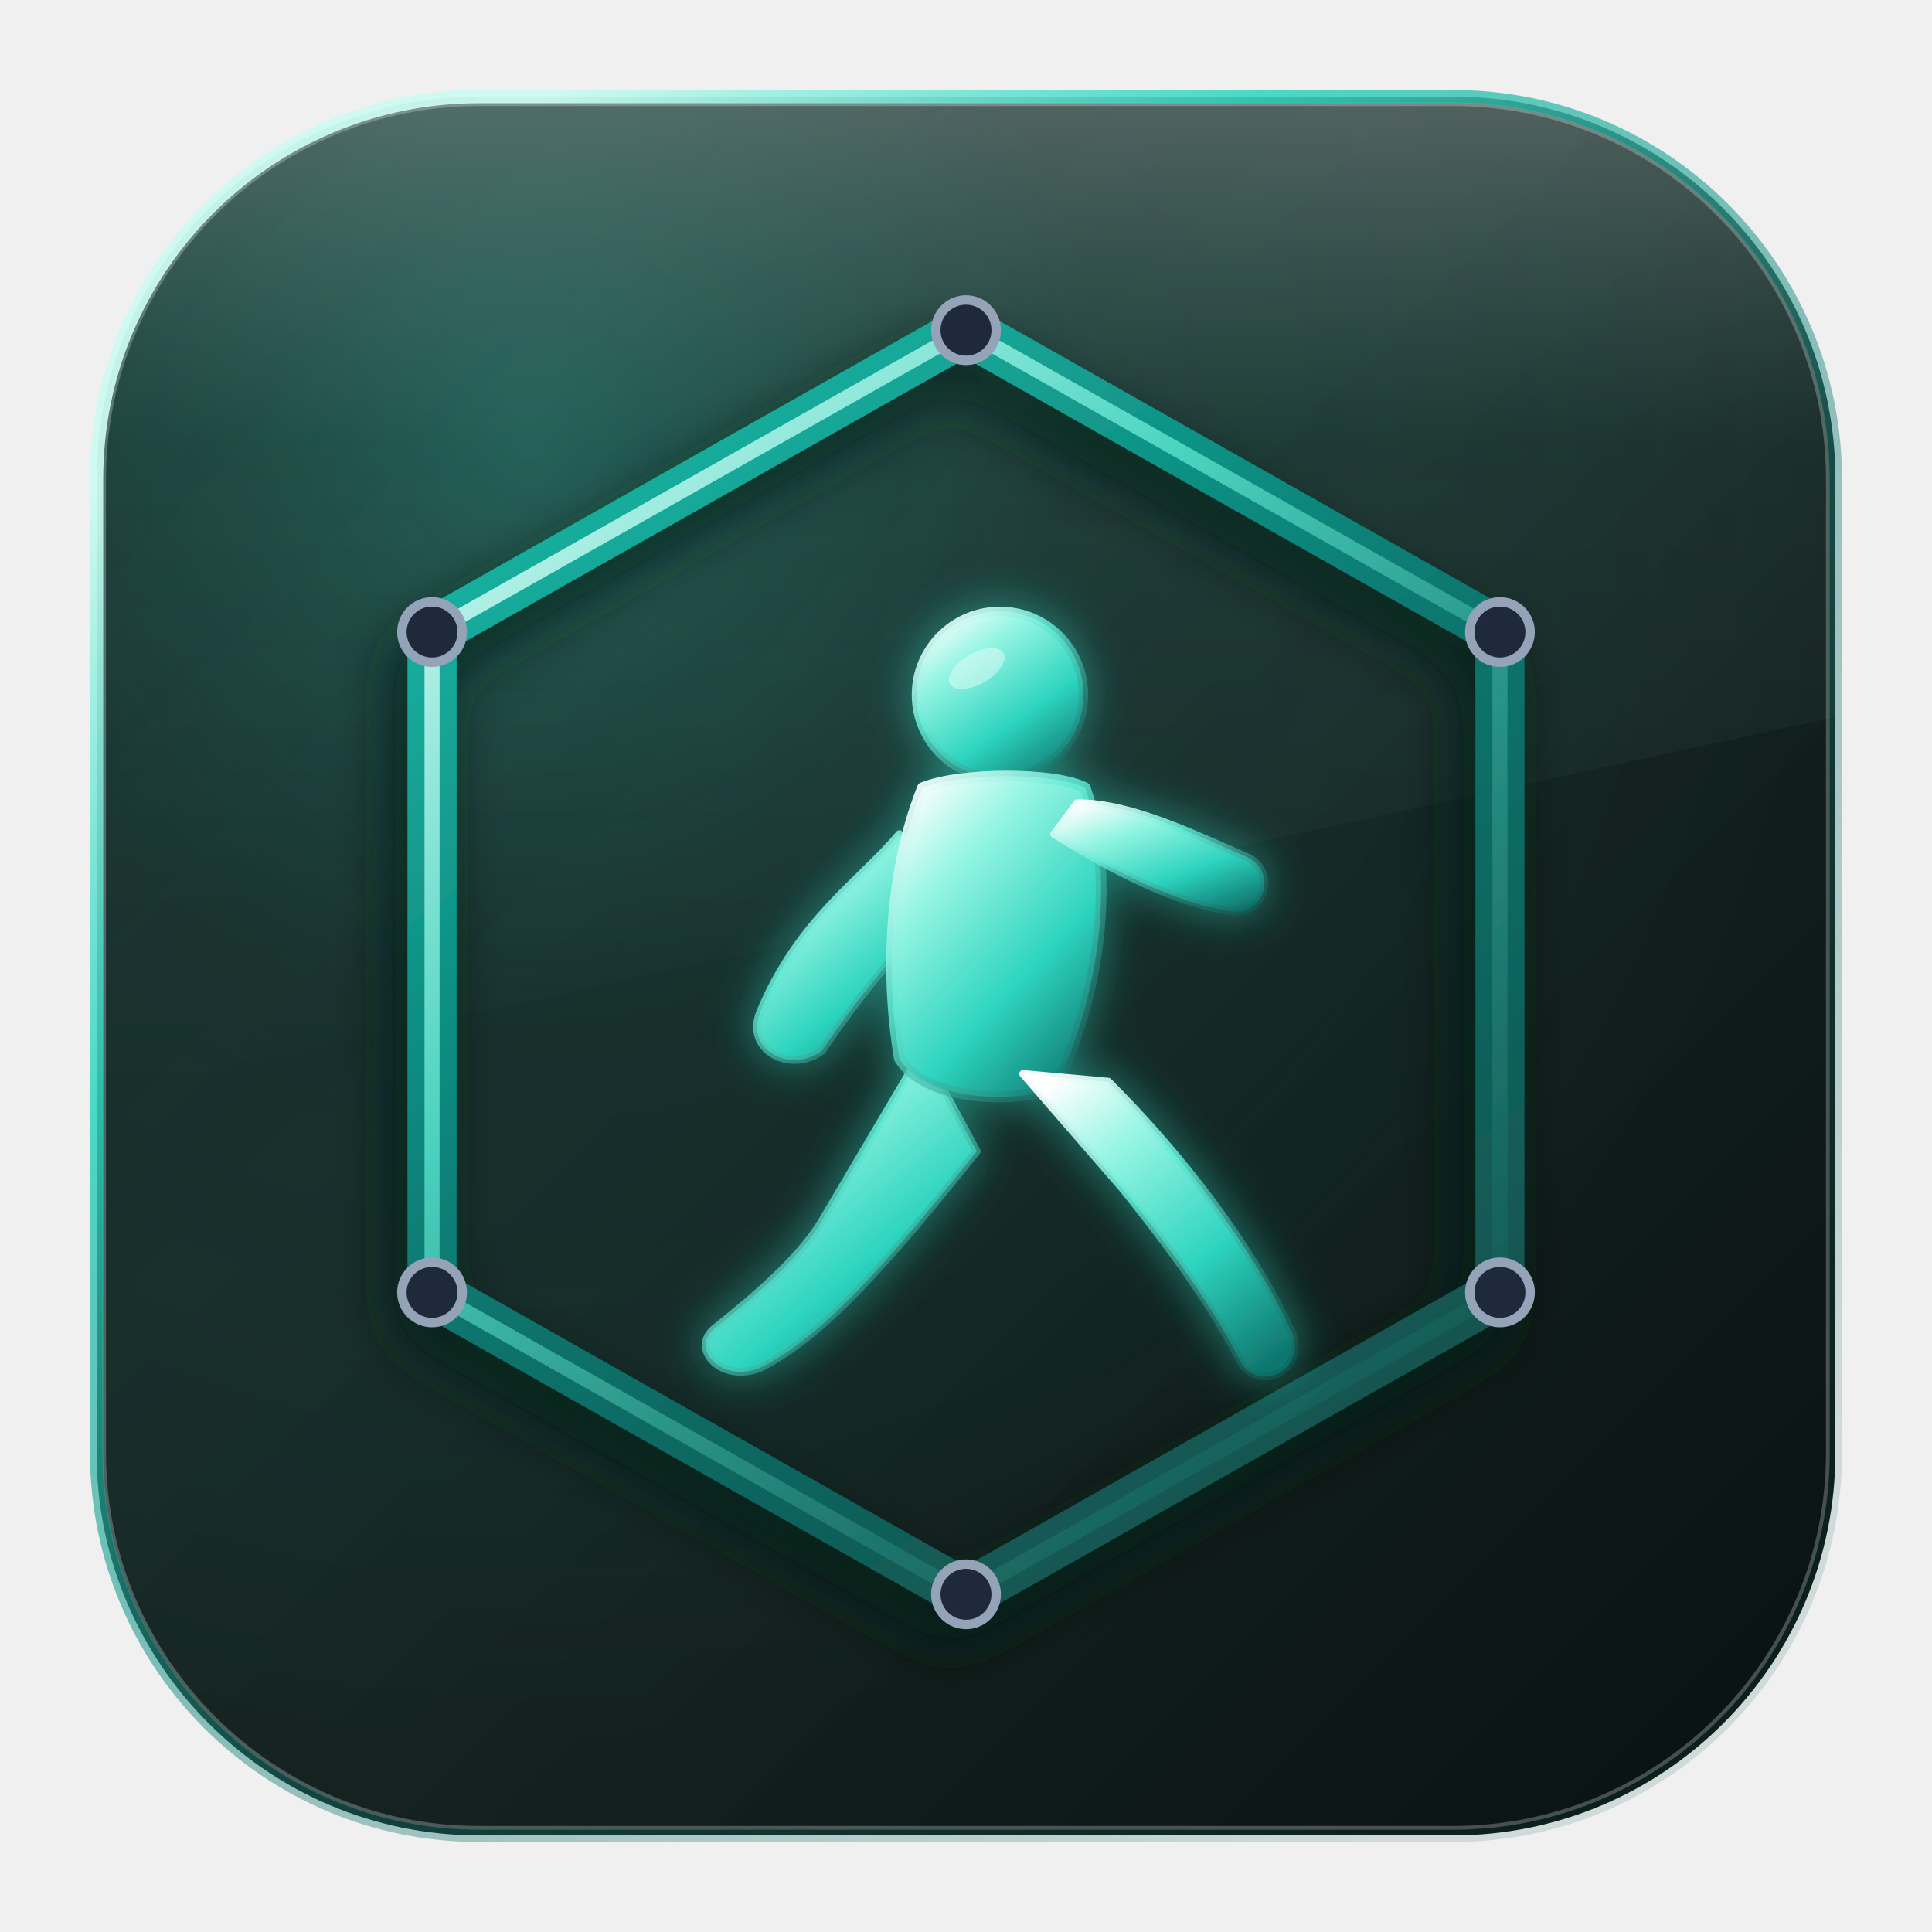
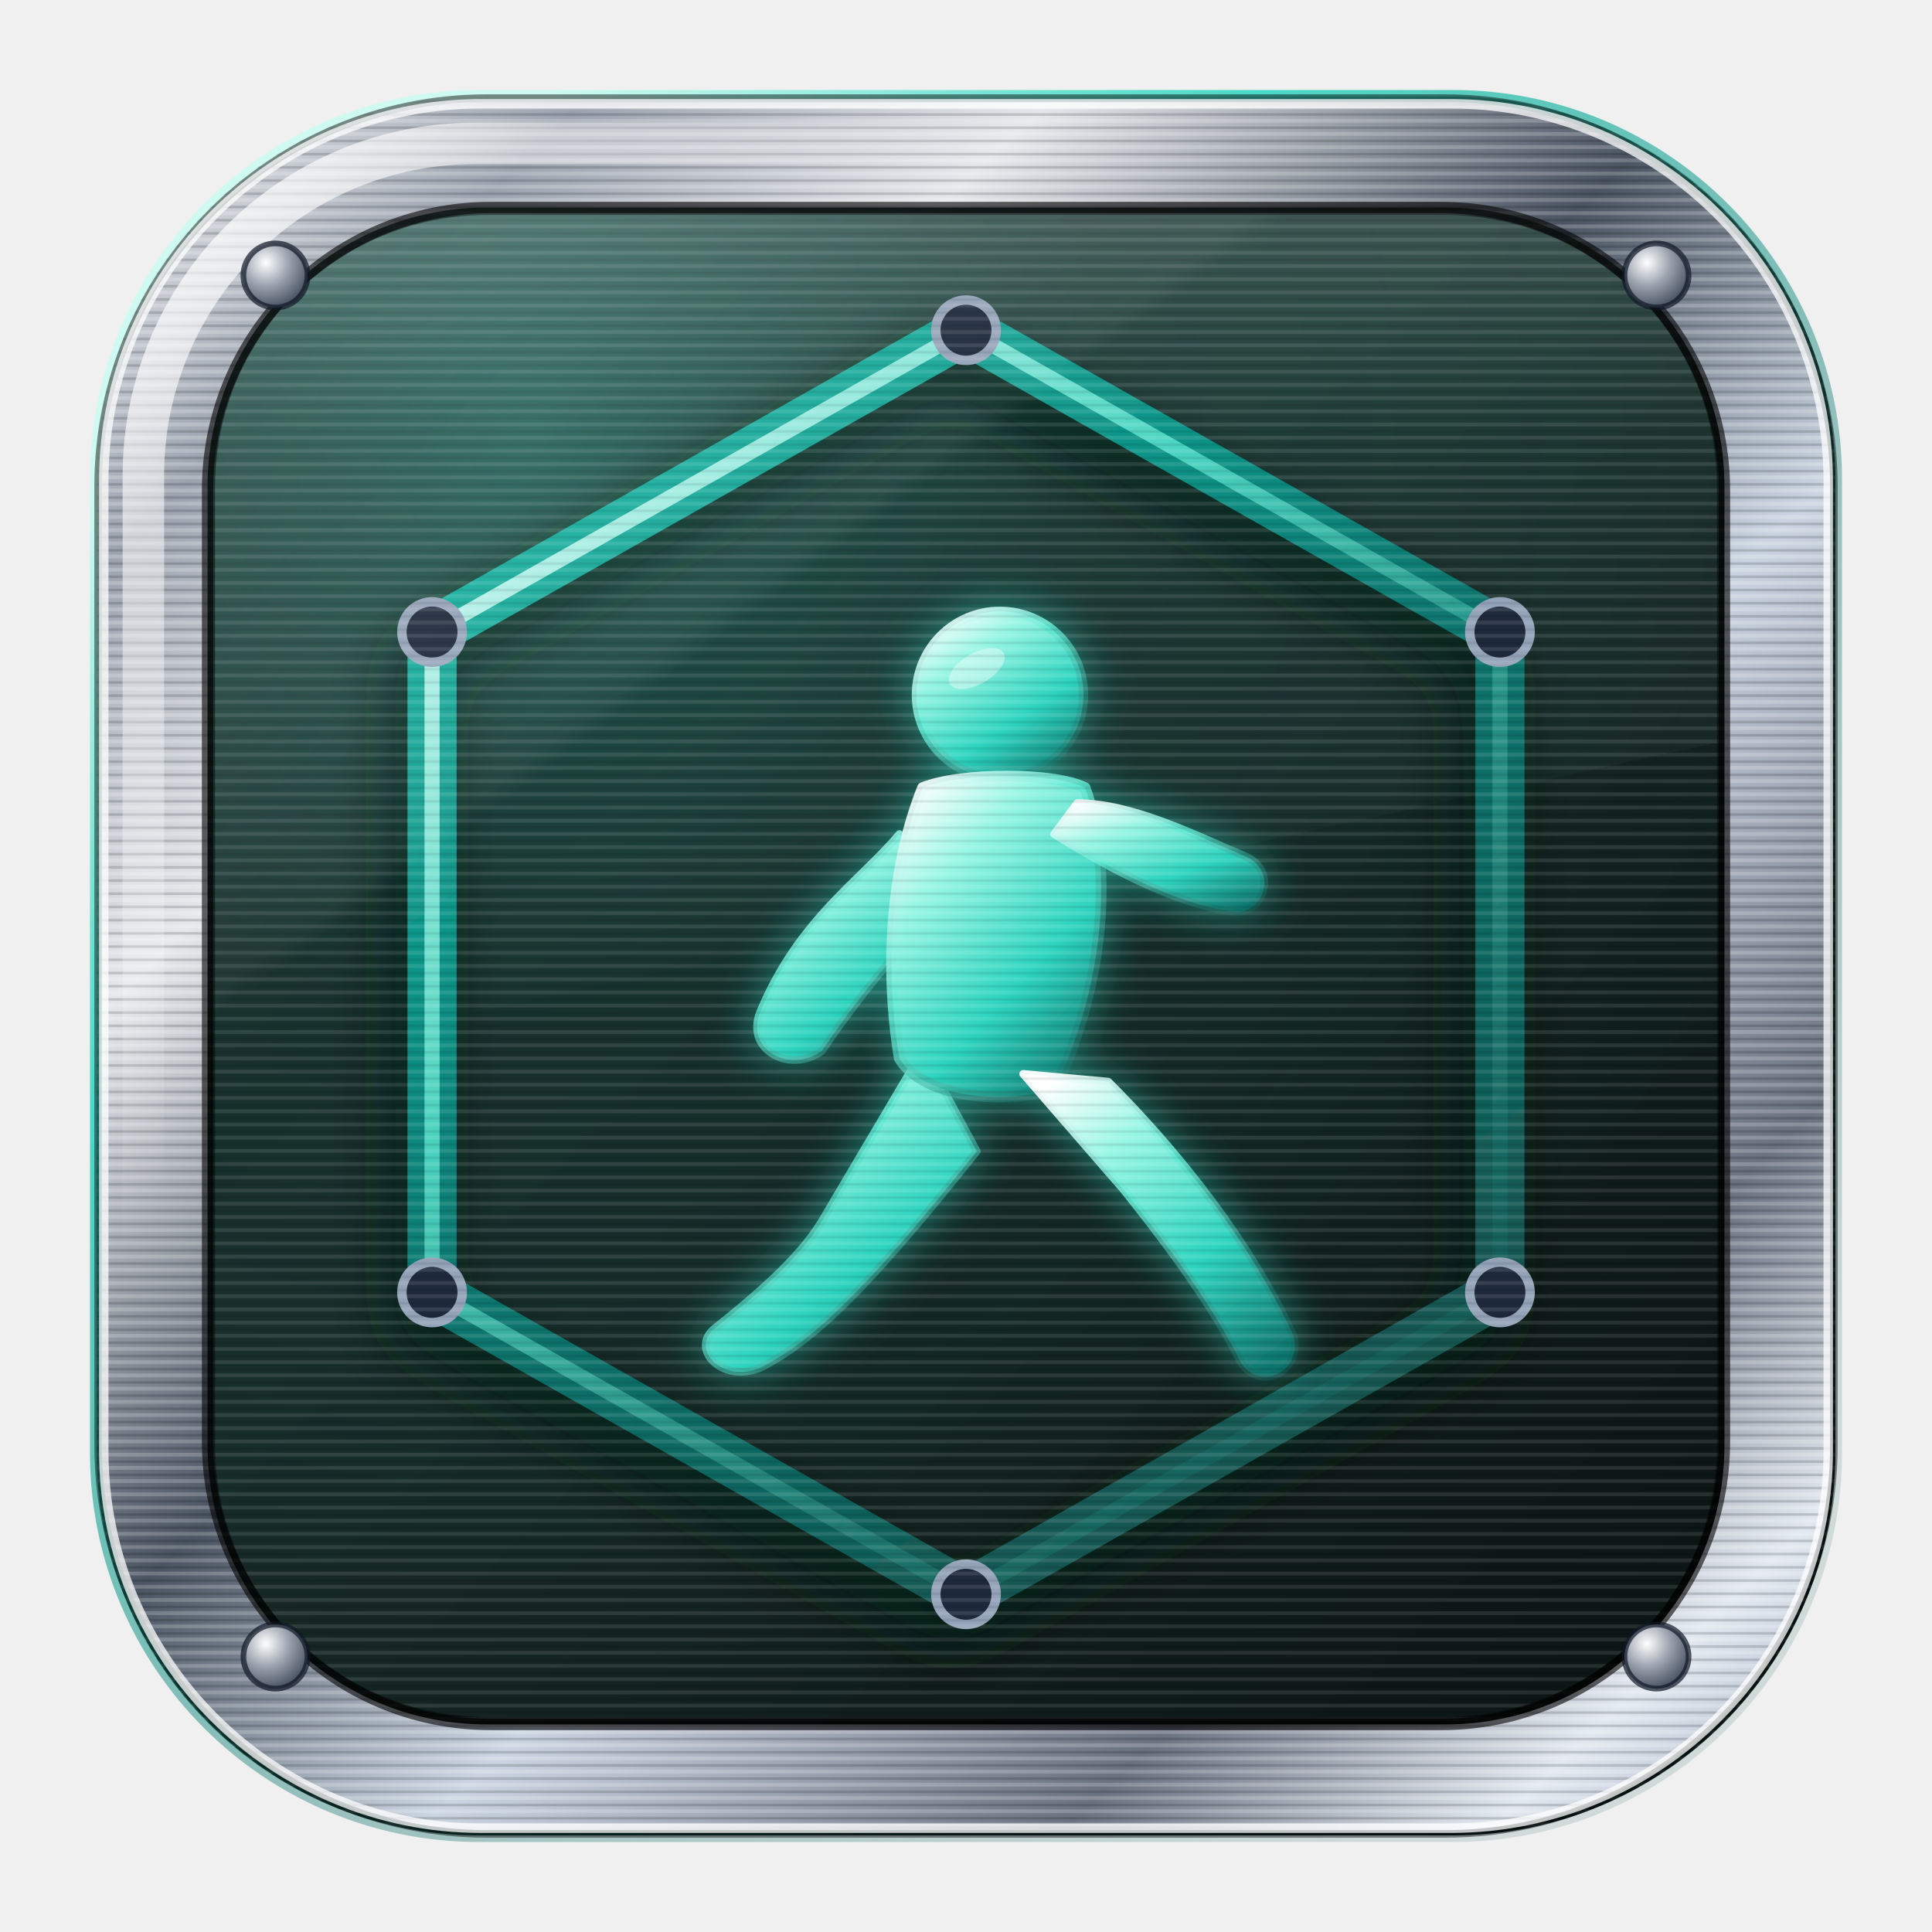
<svg xmlns="http://www.w3.org/2000/svg" viewBox="0 0 1024 1024" width="1024" height="1024">
  <defs>
    <filter id="peri2-shadow-fence" x="-20%" y="-20%" width="140%" height="140%">
      <feDropShadow dx="-8" dy="16" stdDeviation="15" flood-color="#021B18" flood-opacity="0.88" />
    </filter>
    <filter id="peri2-shadow-body" x="-20%" y="-20%" width="140%" height="140%">
      <feDropShadow dx="-10" dy="18" stdDeviation="15" flood-color="#01100E" flood-opacity="0.95" />
      <feDropShadow dx="0" dy="0" stdDeviation="12" flood-color="#2DD4BF" flood-opacity="0.55" />
    </filter>
    <linearGradient id="peri2-glass-base" x1="0%" y1="0%" x2="100%" y2="100%">
      <stop offset="0%" stop-color="#0A1D1A" stop-opacity="0.95" />
      <stop offset="40%" stop-color="#051714" stop-opacity="0.92" />
      <stop offset="100%" stop-color="#020B0A" stop-opacity="0.97" />
    </linearGradient>
    <radialGradient id="peri2-glass-glow" cx="25%" cy="20%" r="75%">
      <stop offset="0%" stop-color="#2DD4BF" stop-opacity="0.28" />
      <stop offset="45%" stop-color="#0F766E" stop-opacity="0.10" />
      <stop offset="100%" stop-color="#2DD4BF" stop-opacity="0" />
    </radialGradient>
    <linearGradient id="peri2-rim-border" x1="15%" y1="10%" x2="85%" y2="90%">
      <stop offset="0%" stop-color="#CCFBF1" stop-opacity="0.95" />
      <stop offset="25%" stop-color="#2DD4BF" stop-opacity="0.85" />
      <stop offset="60%" stop-color="#0F766E" stop-opacity="0.4" />
      <stop offset="100%" stop-color="#115E59" stop-opacity="0.15" />
    </linearGradient>
    <linearGradient id="peri2-specular-top" x1="0%" y1="0%" x2="0%" y2="100%">
      <stop offset="0%" stop-color="#FFFFFF" stop-opacity="0.25" />
      <stop offset="35%" stop-color="#99F6E4" stop-opacity="0.06" />
      <stop offset="100%" stop-color="#FFFFFF" stop-opacity="0" />
    </linearGradient>
    <linearGradient id="peri2-fence-grad" x1="20%" y1="0%" x2="80%" y2="100%">
      <stop offset="0%" stop-color="#14B8A6" />
      <stop offset="50%" stop-color="#0F766E" />
      <stop offset="100%" stop-color="#134E4A" />
    </linearGradient>
    <linearGradient id="peri2-fence-rim" x1="10%" y1="0%" x2="90%" y2="100%">
      <stop offset="0%" stop-color="#F0FDFA" stop-opacity="0.95" />
      <stop offset="35%" stop-color="#5EEAD4" stop-opacity="0.75" />
      <stop offset="100%" stop-color="#115E59" stop-opacity="0.2" />
    </linearGradient>
    <linearGradient id="peri2-operator-grad" x1="15%" y1="0%" x2="85%" y2="100%">
      <stop offset="0%" stop-color="#FFFFFF" />
      <stop offset="25%" stop-color="#99F6E4" />
      <stop offset="65%" stop-color="#2DD4BF" />
      <stop offset="100%" stop-color="#0F766E" />
    </linearGradient>
    <linearGradient id="peri2-operator-rim" x1="10%" y1="0%" x2="90%" y2="100%">
      <stop offset="0%" stop-color="#FFFFFF" stop-opacity="0.95" />
      <stop offset="40%" stop-color="#5EEAD4" stop-opacity="0.85" />
      <stop offset="100%" stop-color="#115E59" stop-opacity="0.3" />
    </linearGradient>
    <clipPath id="peri2-plaque-clip">
      <rect x="51.2" y="51.2" width="921.6" height="921.6" rx="202.75" ry="202.75" />
    </clipPath>
  </defs>
  <g clip-path="url(#peri2-plaque-clip)">
    <rect x="51.2" y="51.2" width="921.6" height="921.6" fill="url(#peri2-glass-base)" />
    <rect x="51.2" y="51.2" width="921.6" height="921.6" fill="url(#peri2-glass-glow)" />
    <path d="M 51.2 51.2 L 972.8 51.2 L 972.8 380 L 51.2 580 Z" fill="url(#peri2-specular-top)" />
    <g id="peri2-symbol-group">
      <g filter="url(#peri2-shadow-fence)">
        <polygon points="512,175 795,335 795,685 512,845 229,685 229,335" fill="none" stroke="url(#peri2-fence-grad)" stroke-width="26" stroke-linejoin="round" />
        <polygon points="512,175 795,335 795,685 512,845 229,685 229,335" fill="none" stroke="url(#peri2-fence-rim)" stroke-width="8" stroke-linejoin="round" />
      </g>
      <circle cx="512" cy="175" r="16" fill="#1E293B" stroke="#94A3B8" stroke-width="5" />
      <circle cx="795" cy="335" r="16" fill="#1E293B" stroke="#94A3B8" stroke-width="5" />
      <circle cx="795" cy="685" r="16" fill="#1E293B" stroke="#94A3B8" stroke-width="5" />
      <circle cx="512" cy="845" r="16" fill="#1E293B" stroke="#94A3B8" stroke-width="5" />
      <circle cx="229" cy="685" r="16" fill="#1E293B" stroke="#94A3B8" stroke-width="5" />
      <circle cx="229" cy="335" r="16" fill="#1E293B" stroke="#94A3B8" stroke-width="5" />
      <g filter="url(#peri2-shadow-body)">
        <g transform="translate(530 520) scale(0.82) translate(-530 -520)">
          <circle cx="530" cy="335" r="54" fill="url(#peri2-operator-grad)" stroke="url(#peri2-operator-rim)" stroke-width="6" />
          <ellipse cx="515" cy="318" rx="20" ry="10" fill="#FFFFFF" opacity="0.4" transform="rotate(-30 515 318)" />
          <path d="M 465 425 C 440 455, 400 480, 375 540 C 365 565, 395 580, 415 565 C 445 520, 475 490, 500 455 Z" fill="url(#peri2-operator-grad)" stroke="url(#peri2-operator-rim)" stroke-width="5" stroke-linejoin="round" />
          <path d="M 480 565 L 415 675 C 400 700, 370 725, 345 745 C 330 758, 350 780, 375 770 C 415 750, 455 705, 515 630 Z" fill="url(#peri2-operator-grad)" stroke="url(#peri2-operator-rim)" stroke-width="5" stroke-linejoin="round" />
          <path d="M 480 395 C 505 385, 565 385, 585 395 C 605 450, 595 530, 565 590 C 530 600, 480 595, 465 570 C 455 510, 460 445, 480 395 Z" fill="url(#peri2-operator-grad)" stroke="url(#peri2-operator-rim)" stroke-width="7" stroke-linejoin="round" />
          <path d="M 545 580 L 610 655 C 630 680, 665 725, 685 765 C 695 785, 725 775, 720 750 C 700 705, 660 645, 600 585 Z" fill="url(#peri2-operator-grad)" stroke="url(#peri2-operator-rim)" stroke-width="5" stroke-linejoin="round" />
          <path d="M 565 425 C 605 450, 645 470, 680 475 C 700 478, 710 450, 690 440 C 655 425, 615 405, 580 405 Z" fill="url(#peri2-operator-grad)" stroke="url(#peri2-operator-rim)" stroke-width="5" stroke-linejoin="round" />
        </g>
      </g>
    </g>
    <rect x="55.2" y="55.2" width="913.6" height="913.6" rx="198.75" ry="198.75" fill="none" stroke="#FFFFFF" stroke-width="2" stroke-opacity="0.25" />
  </g>
  <rect x="51.2" y="51.2" width="921.6" height="921.6" rx="202.75" ry="202.75" fill="none" stroke="url(#peri2-rim-border)" stroke-width="7" />
+   <defs>
+     <linearGradient id="mkm-aco" gradientUnits="userSpaceOnUse" x1="60" y1="40" x2="964" y2="984">
+       <stop offset="0" stop-color="#F8FAFC" />
+       <stop offset=".14" stop-color="#9CA3AF" />
+       <stop offset=".27" stop-color="#E5E7EB" />
+       <stop offset=".45" stop-color="#4B5563" />
+       <stop offset=".6" stop-color="#CBD5E1" />
+       <stop offset=".78" stop-color="#6B7280" />
+       <stop offset=".9" stop-color="#E2E8F0" />
+       <stop offset="1" stop-color="#94A3B8" />
+     </linearGradient>
+     <pattern id="mkm-escovado" width="1024" height="7" patternUnits="userSpaceOnUse">
+       <rect width="1024" height="7" fill="#fff" fill-opacity="0" />
+       <rect y="0" width="1024" height="2" fill="#fff" fill-opacity=".20" />
+       <rect y="4" width="1024" height="1.4" fill="#000" fill-opacity=".16" />
+     </pattern>
+     <linearGradient id="mkm-brilho" gradientUnits="userSpaceOnUse" x1="80" y1="60" x2="620" y2="520">
+       <stop offset="0" stop-color="#fff" stop-opacity=".95" />
+       <stop offset=".55" stop-color="#fff" stop-opacity=".0" />
+     </linearGradient>
+     <linearGradient id="mkm-reflexo" gradientUnits="userSpaceOnUse" x1="100" y1="100" x2="700" y2="900">
+       <stop offset="0" stop-color="#fff" stop-opacity=".16" />
+       <stop offset=".35" stop-color="#fff" stop-opacity=".04" />
+       <stop offset=".36" stop-color="#fff" stop-opacity="0" />
+     </linearGradient>
+     <clipPath id="mkm-placa">
+       <rect x="51.2" y="51.2" width="921.6" height="921.6" rx="202.75" ry="202.75" />
+     </clipPath>
+     <radialGradient id="mkm-parafuso" cx=".35" cy=".3" r=".8">
+       <stop offset="0" stop-color="#fff" />
+       <stop offset=".45" stop-color="#9CA3AF" />
+       <stop offset="1" stop-color="#374151" />
+     </radialGradient>
+   </defs>
+   <g clip-path="url(#mkm-placa)">
+     <rect x="51.2" y="51.2" width="921.6" height="921.6" fill="url(#mkm-escovado)" opacity=".5" />
+     <rect x="51.2" y="51.2" width="921.6" height="921.6" fill="url(#mkm-reflexo)" />
+   </g>
+   <rect x="82" y="82" width="860" height="860" rx="176" ry="176" fill="none" stroke="#000" stroke-opacity=".45" stroke-width="64" />
+   <rect x="82" y="82" width="860" height="860" rx="176" ry="176" fill="none" stroke="url(#mkm-aco)" stroke-width="56" />
+   <rect x="82" y="82" width="860" height="860" rx="176" ry="176" fill="none" stroke="url(#mkm-escovado)" stroke-width="56" />
+   <rect x="55" y="55" width="914" height="914" rx="200" ry="200" fill="none" stroke="#fff" stroke-opacity=".75" stroke-width="5" />
+   <rect x="110" y="110" width="804" height="804" rx="150" ry="150" fill="none" stroke="#000" stroke-opacity=".6" stroke-width="6" />
+   <rect x="82" y="82" width="860" height="860" rx="176" ry="176" fill="none" stroke="url(#mkm-brilho)" stroke-width="22" transform="translate(-6 -6)" opacity=".9" />
+   <g stroke="#111827" stroke-opacity=".7" stroke-width="3">
+     <circle cx="146" cy="146" r="17" fill="url(#mkm-parafuso)" />
+     <circle cx="878" cy="146" r="17" fill="url(#mkm-parafuso)" />
+     <circle cx="146" cy="878" r="17" fill="url(#mkm-parafuso)" />
+     <circle cx="878" cy="878" r="17" fill="url(#mkm-parafuso)" />
+   </g>
</svg>
